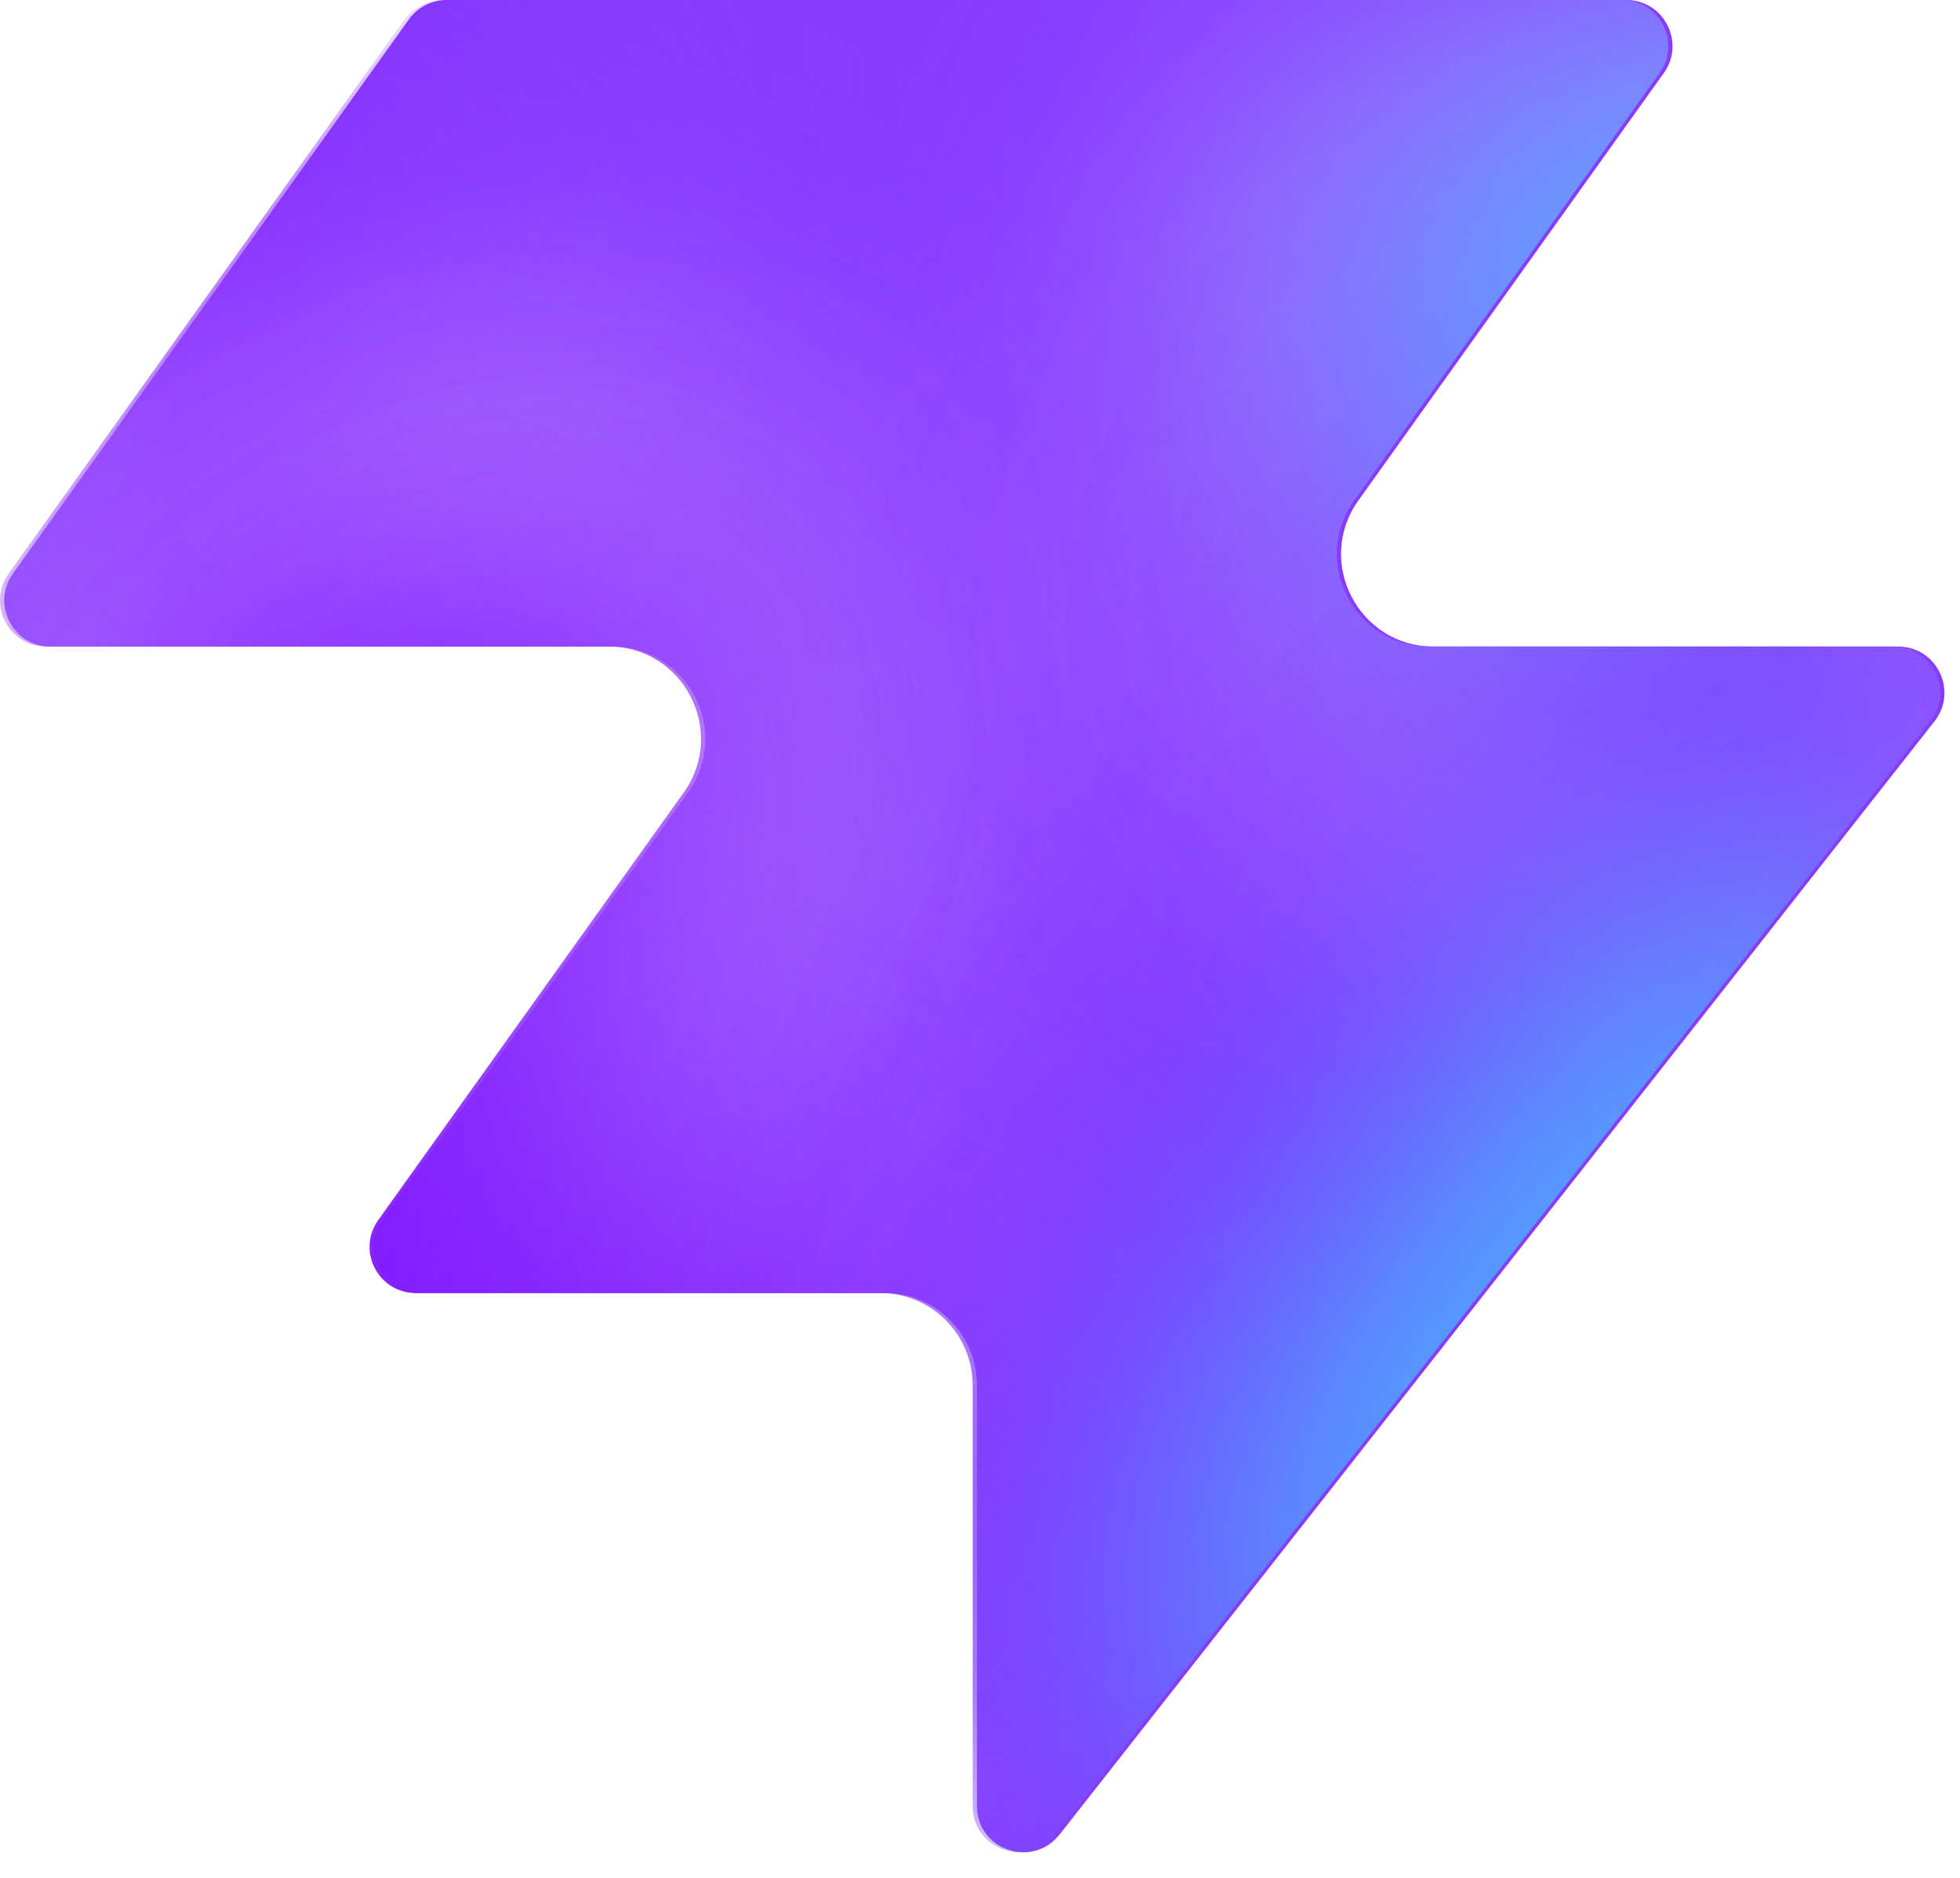
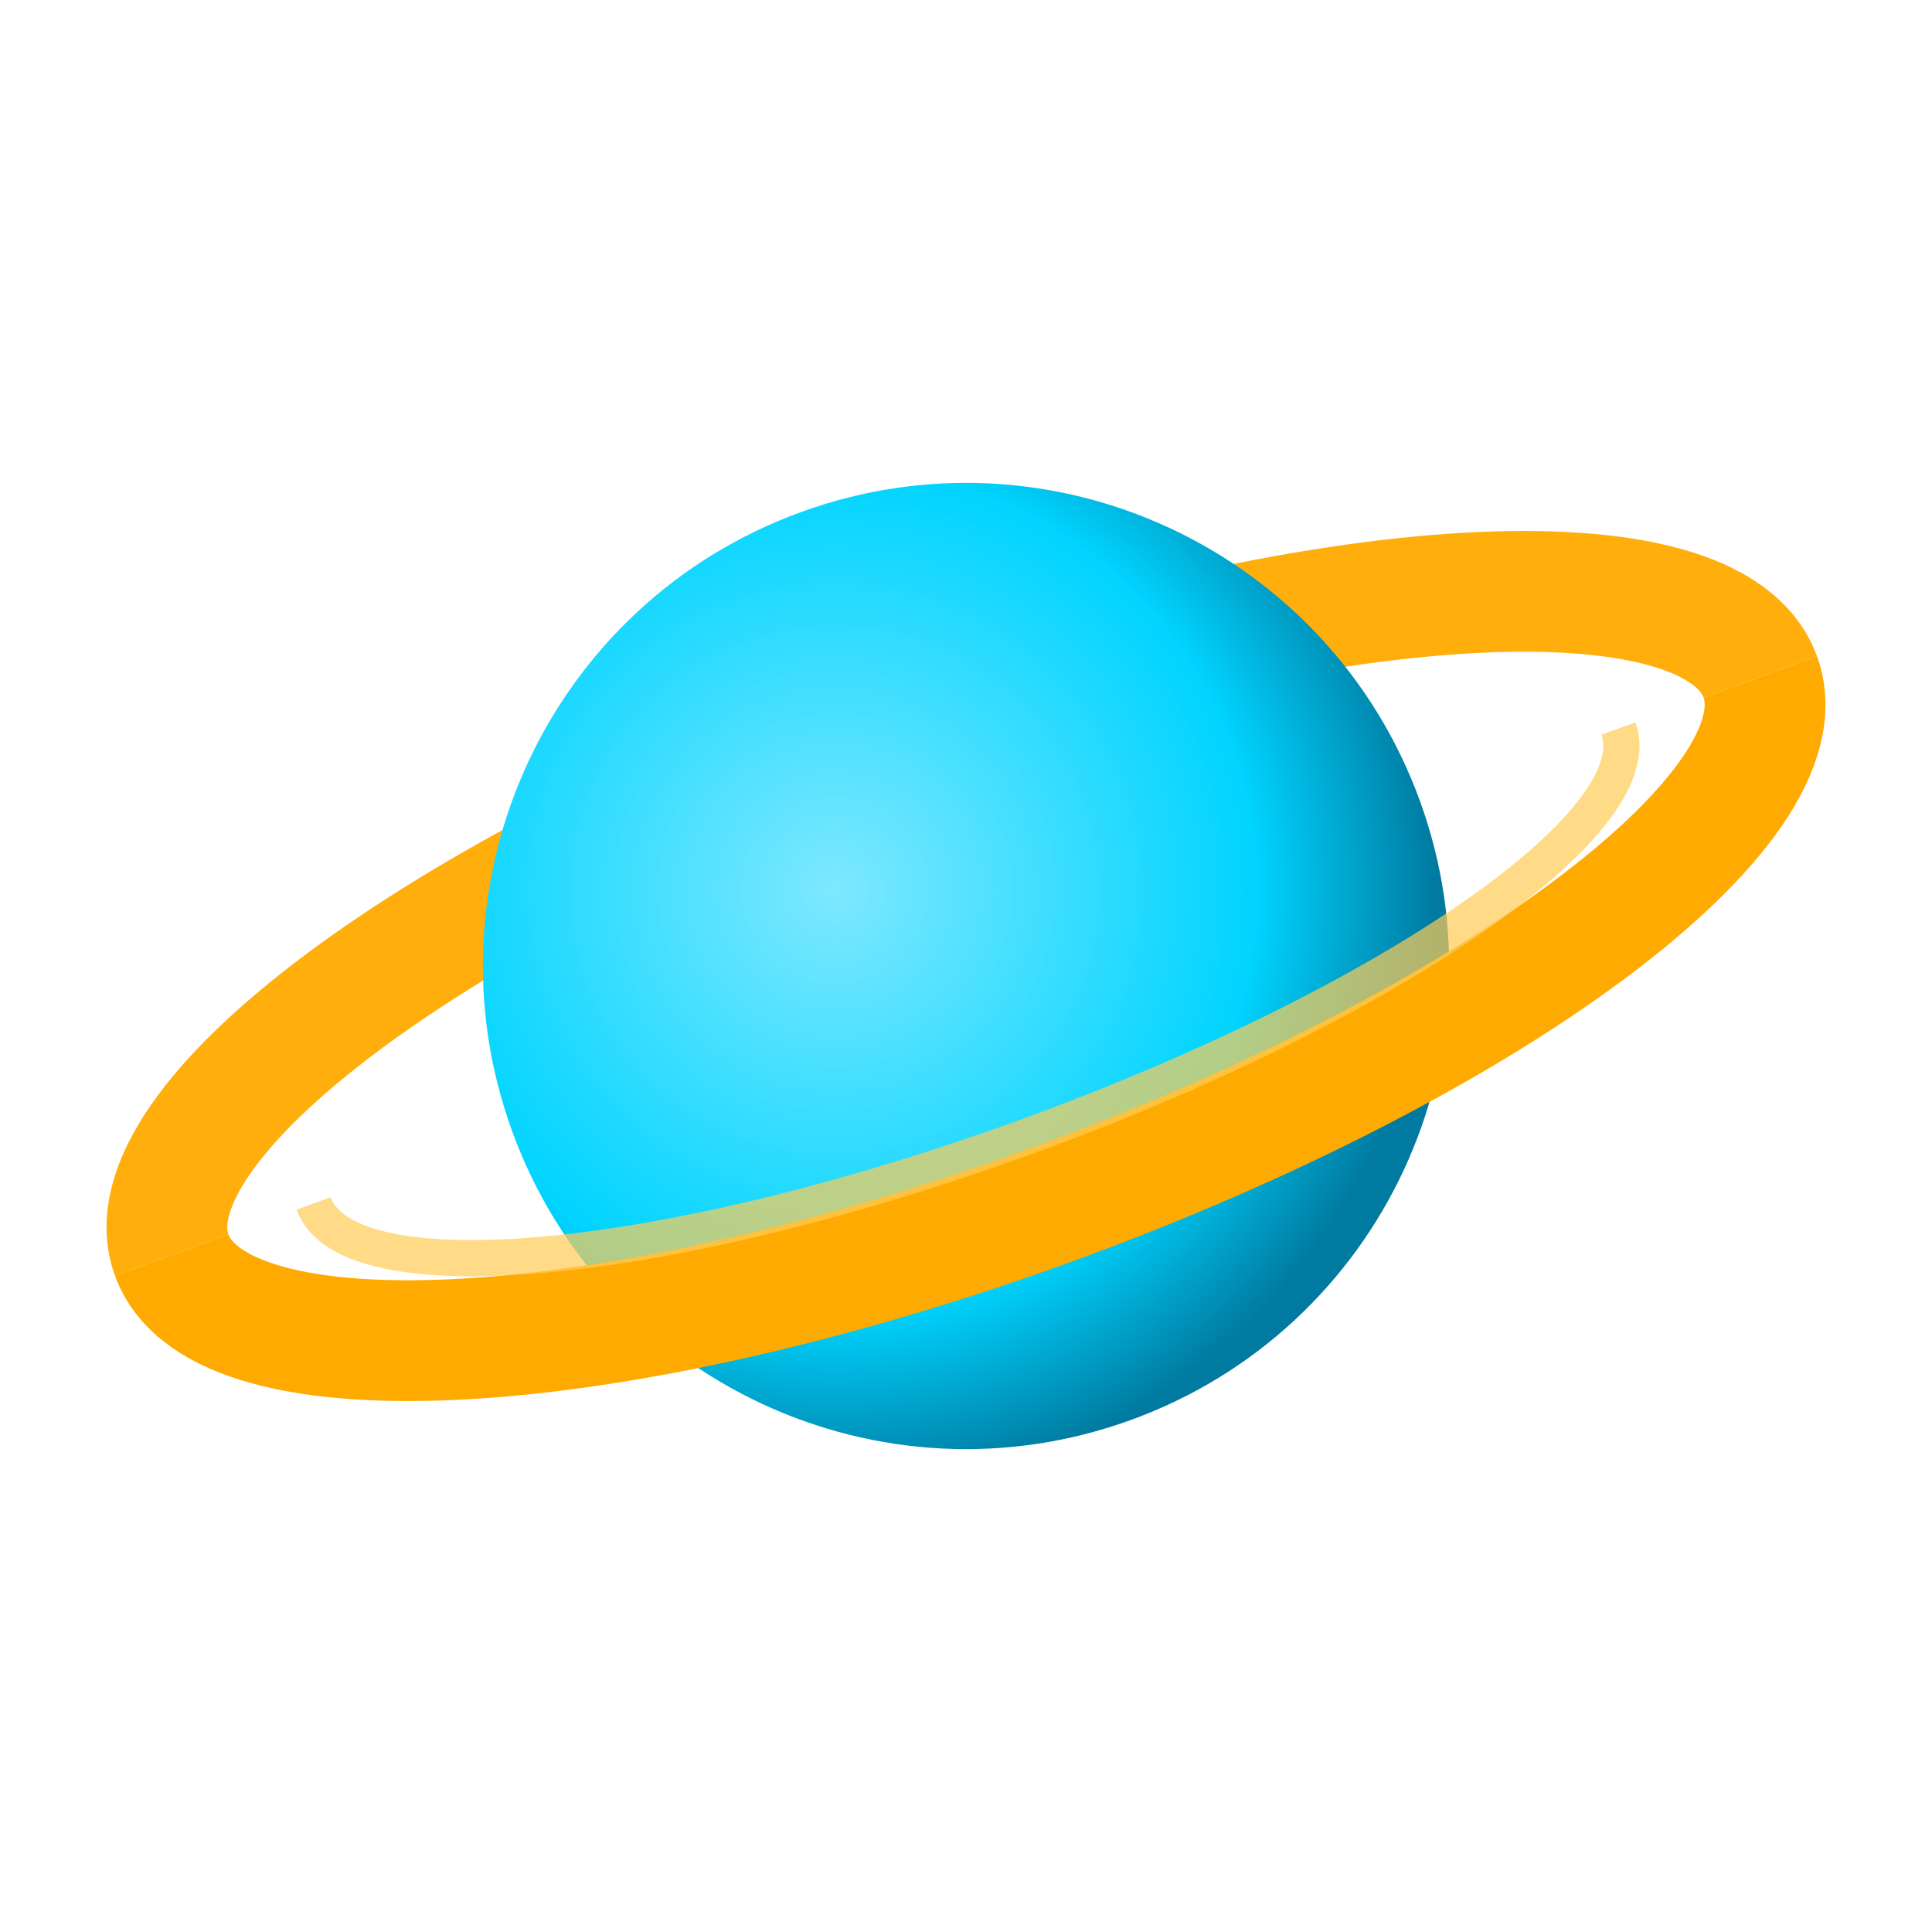
- <svg xmlns="http://www.w3.org/2000/svg" width="48" height="46" fill="none" viewBox="0 0 48 46">
-   <path fill="#863bff" d="M25.946 44.938c-.664.845-2.021.375-2.021-.698V33.937a2.26 2.26 0 0 0-2.262-2.262H10.287c-.92 0-1.456-1.04-.92-1.788l7.48-10.471c1.07-1.497 0-3.578-1.842-3.578H1.237c-.92 0-1.456-1.04-.92-1.788L10.013.474c.214-.297.556-.474.92-.474h28.894c.92 0 1.456 1.04.92 1.788l-7.48 10.471c-1.07 1.498 0 3.579 1.842 3.579h11.377c.943 0 1.473 1.088.89 1.83L25.947 44.94z" style="fill:#863bff;fill:color(display-p3 .525 .23 1);fill-opacity:1" />
-   <mask id="a" width="48" height="46" x="0" y="0" maskUnits="userSpaceOnUse" style="mask-type:alpha">
-     <path fill="#000" d="M25.842 44.938c-.664.844-2.021.375-2.021-.698V33.937a2.26 2.26 0 0 0-2.262-2.262H10.183c-.92 0-1.456-1.04-.92-1.788l7.48-10.471c1.07-1.498 0-3.579-1.842-3.579H1.133c-.92 0-1.456-1.04-.92-1.787L9.91.473c.214-.297.556-.474.92-.474h28.894c.92 0 1.456 1.04.92 1.788l-7.48 10.471c-1.07 1.498 0 3.578 1.842 3.578h11.377c.943 0 1.473 1.088.89 1.832L25.843 44.94z" style="fill:#000;fill-opacity:1" />
-   </mask>
-   <g mask="url(#a)">
-     <g filter="url(#b)">
-       <ellipse cx="5.508" cy="14.704" fill="#ede6ff" rx="5.508" ry="14.704" style="fill:#ede6ff;fill:color(display-p3 .927 .903 1);fill-opacity:1" transform="matrix(.00324 1 1 -.00324 -4.47 31.516)" />
-     </g>
-     <g filter="url(#c)">
-       <ellipse cx="10.399" cy="29.851" fill="#ede6ff" rx="10.399" ry="29.851" style="fill:#ede6ff;fill:color(display-p3 .927 .903 1);fill-opacity:1" transform="matrix(.00324 1 1 -.00324 -39.328 7.883)" />
-     </g>
-     <g filter="url(#d)">
-       <ellipse cx="5.508" cy="30.487" fill="#7e14ff" rx="5.508" ry="30.487" style="fill:#7e14ff;fill:color(display-p3 .492 .077 1);fill-opacity:1" transform="rotate(89.814 -25.913 -14.639)scale(1 -1)" />
-     </g>
-     <g filter="url(#e)">
-       <ellipse cx="5.508" cy="30.599" fill="#7e14ff" rx="5.508" ry="30.599" style="fill:#7e14ff;fill:color(display-p3 .492 .077 1);fill-opacity:1" transform="rotate(89.814 -32.644 -3.334)scale(1 -1)" />
-     </g>
-     <g filter="url(#f)">
-       <ellipse cx="5.508" cy="30.599" fill="#7e14ff" rx="5.508" ry="30.599" style="fill:#7e14ff;fill:color(display-p3 .492 .077 1);fill-opacity:1" transform="matrix(.00324 1 1 -.00324 -34.34 30.47)" />
-     </g>
-     <g filter="url(#g)">
-       <ellipse cx="14.072" cy="22.078" fill="#ede6ff" rx="14.072" ry="22.078" style="fill:#ede6ff;fill:color(display-p3 .927 .903 1);fill-opacity:1" transform="rotate(93.35 24.506 48.493)scale(-1 1)" />
-     </g>
-     <g filter="url(#h)">
-       <ellipse cx="3.47" cy="21.501" fill="#7e14ff" rx="3.47" ry="21.501" style="fill:#7e14ff;fill:color(display-p3 .492 .077 1);fill-opacity:1" transform="rotate(89.009 28.708 47.59)scale(-1 1)" />
-     </g>
-     <g filter="url(#i)">
-       <ellipse cx="3.47" cy="21.501" fill="#7e14ff" rx="3.47" ry="21.501" style="fill:#7e14ff;fill:color(display-p3 .492 .077 1);fill-opacity:1" transform="rotate(89.009 28.708 47.59)scale(-1 1)" />
-     </g>
-     <g filter="url(#j)">
-       <ellipse cx=".387" cy="8.972" fill="#7e14ff" rx="4.407" ry="29.108" style="fill:#7e14ff;fill:color(display-p3 .492 .077 1);fill-opacity:1" transform="rotate(39.51 .387 8.972)" />
-     </g>
-     <g filter="url(#k)">
-       <ellipse cx="47.523" cy="-6.092" fill="#7e14ff" rx="4.407" ry="29.108" style="fill:#7e14ff;fill:color(display-p3 .492 .077 1);fill-opacity:1" transform="rotate(37.892 47.523 -6.092)" />
-     </g>
-     <g filter="url(#l)">
-       <ellipse cx="41.412" cy="6.333" fill="#47bfff" rx="5.971" ry="9.665" style="fill:#47bfff;fill:color(display-p3 .28 .748 1);fill-opacity:1" transform="rotate(37.892 41.412 6.333)" />
-     </g>
-     <g filter="url(#m)">
-       <ellipse cx="-1.879" cy="38.332" fill="#7e14ff" rx="4.407" ry="29.108" style="fill:#7e14ff;fill:color(display-p3 .492 .077 1);fill-opacity:1" transform="rotate(37.892 -1.88 38.332)" />
-     </g>
-     <g filter="url(#n)">
-       <ellipse cx="-1.879" cy="38.332" fill="#7e14ff" rx="4.407" ry="29.108" style="fill:#7e14ff;fill:color(display-p3 .492 .077 1);fill-opacity:1" transform="rotate(37.892 -1.88 38.332)" />
-     </g>
-     <g filter="url(#o)">
-       <ellipse cx="35.651" cy="29.907" fill="#7e14ff" rx="4.407" ry="29.108" style="fill:#7e14ff;fill:color(display-p3 .492 .077 1);fill-opacity:1" transform="rotate(37.892 35.651 29.907)" />
-     </g>
-     <g filter="url(#p)">
-       <ellipse cx="38.418" cy="32.4" fill="#47bfff" rx="5.971" ry="15.297" style="fill:#47bfff;fill:color(display-p3 .28 .748 1);fill-opacity:1" transform="rotate(37.892 38.418 32.4)" />
-     </g>
+ <svg xmlns="http://www.w3.org/2000/svg" viewBox="0 0 32 32" fill="none">
+   <defs>
+     <radialGradient id="body" cx="40%" cy="38%" r="62%">
+       <stop offset="0%" stop-color="#7ee8ff" />
+       <stop offset="70%" stop-color="#00d4ff" />
+       <stop offset="100%" stop-color="#007aa0" />
+     </radialGradient>
+     <clipPath id="bottomHalf">
+       <rect x="0" y="16" width="32" height="16" />
+     </clipPath>
+     <clipPath id="topHalf">
+       <rect x="0" y="0" width="32" height="16" />
+     </clipPath>
+   </defs>
+   <g transform="rotate(-20 16 16)">
+     <ellipse cx="16" cy="16" rx="14" ry="4.2" fill="none" stroke="#ffaa00" stroke-width="2" clip-path="url(#topHalf)" opacity="0.95" />
+     <circle cx="16" cy="16" r="8" fill="url(#body)" />
+     <ellipse cx="16" cy="16" rx="14" ry="4.2" fill="none" stroke="#ffaa00" stroke-width="2" clip-path="url(#bottomHalf)" />
+     <ellipse cx="16" cy="16" rx="11.5" ry="3" fill="none" stroke="#ffcc55" stroke-width="0.6" opacity="0.7" clip-path="url(#bottomHalf)" />
  </g>
-   <defs>
-     <filter id="b" width="60.045" height="41.654" x="-19.77" y="16.149" color-interpolation-filters="sRGB" filterUnits="userSpaceOnUse">
-       <feFlood flood-opacity="0" result="BackgroundImageFix" />
-       <feBlend in="SourceGraphic" in2="BackgroundImageFix" result="shape" />
-       <feGaussianBlur result="effect1_foregroundBlur_2002_17158" stdDeviation="7.659" />
-     </filter>
-     <filter id="c" width="90.34" height="51.437" x="-54.613" y="-7.533" color-interpolation-filters="sRGB" filterUnits="userSpaceOnUse">
-       <feFlood flood-opacity="0" result="BackgroundImageFix" />
-       <feBlend in="SourceGraphic" in2="BackgroundImageFix" result="shape" />
-       <feGaussianBlur result="effect1_foregroundBlur_2002_17158" stdDeviation="7.659" />
-     </filter>
-     <filter id="d" width="79.355" height="29.4" x="-49.64" y="2.03" color-interpolation-filters="sRGB" filterUnits="userSpaceOnUse">
-       <feFlood flood-opacity="0" result="BackgroundImageFix" />
-       <feBlend in="SourceGraphic" in2="BackgroundImageFix" result="shape" />
-       <feGaussianBlur result="effect1_foregroundBlur_2002_17158" stdDeviation="4.596" />
-     </filter>
-     <filter id="e" width="79.579" height="29.4" x="-45.045" y="20.029" color-interpolation-filters="sRGB" filterUnits="userSpaceOnUse">
-       <feFlood flood-opacity="0" result="BackgroundImageFix" />
-       <feBlend in="SourceGraphic" in2="BackgroundImageFix" result="shape" />
-       <feGaussianBlur result="effect1_foregroundBlur_2002_17158" stdDeviation="4.596" />
-     </filter>
-     <filter id="f" width="79.579" height="29.4" x="-43.513" y="21.178" color-interpolation-filters="sRGB" filterUnits="userSpaceOnUse">
-       <feFlood flood-opacity="0" result="BackgroundImageFix" />
-       <feBlend in="SourceGraphic" in2="BackgroundImageFix" result="shape" />
-       <feGaussianBlur result="effect1_foregroundBlur_2002_17158" stdDeviation="4.596" />
-     </filter>
-     <filter id="g" width="74.749" height="58.852" x="15.756" y="-17.901" color-interpolation-filters="sRGB" filterUnits="userSpaceOnUse">
-       <feFlood flood-opacity="0" result="BackgroundImageFix" />
-       <feBlend in="SourceGraphic" in2="BackgroundImageFix" result="shape" />
-       <feGaussianBlur result="effect1_foregroundBlur_2002_17158" stdDeviation="7.659" />
-     </filter>
-     <filter id="h" width="61.377" height="25.362" x="23.548" y="2.284" color-interpolation-filters="sRGB" filterUnits="userSpaceOnUse">
-       <feFlood flood-opacity="0" result="BackgroundImageFix" />
-       <feBlend in="SourceGraphic" in2="BackgroundImageFix" result="shape" />
-       <feGaussianBlur result="effect1_foregroundBlur_2002_17158" stdDeviation="4.596" />
-     </filter>
-     <filter id="i" width="61.377" height="25.362" x="23.548" y="2.284" color-interpolation-filters="sRGB" filterUnits="userSpaceOnUse">
-       <feFlood flood-opacity="0" result="BackgroundImageFix" />
-       <feBlend in="SourceGraphic" in2="BackgroundImageFix" result="shape" />
-       <feGaussianBlur result="effect1_foregroundBlur_2002_17158" stdDeviation="4.596" />
-     </filter>
-     <filter id="j" width="56.045" height="63.649" x="-27.636" y="-22.853" color-interpolation-filters="sRGB" filterUnits="userSpaceOnUse">
-       <feFlood flood-opacity="0" result="BackgroundImageFix" />
-       <feBlend in="SourceGraphic" in2="BackgroundImageFix" result="shape" />
-       <feGaussianBlur result="effect1_foregroundBlur_2002_17158" stdDeviation="4.596" />
-     </filter>
-     <filter id="k" width="54.814" height="64.646" x="20.116" y="-38.415" color-interpolation-filters="sRGB" filterUnits="userSpaceOnUse">
-       <feFlood flood-opacity="0" result="BackgroundImageFix" />
-       <feBlend in="SourceGraphic" in2="BackgroundImageFix" result="shape" />
-       <feGaussianBlur result="effect1_foregroundBlur_2002_17158" stdDeviation="4.596" />
-     </filter>
-     <filter id="l" width="33.541" height="35.313" x="24.641" y="-11.323" color-interpolation-filters="sRGB" filterUnits="userSpaceOnUse">
-       <feFlood flood-opacity="0" result="BackgroundImageFix" />
-       <feBlend in="SourceGraphic" in2="BackgroundImageFix" result="shape" />
-       <feGaussianBlur result="effect1_foregroundBlur_2002_17158" stdDeviation="4.596" />
-     </filter>
-     <filter id="m" width="54.814" height="64.646" x="-29.286" y="6.009" color-interpolation-filters="sRGB" filterUnits="userSpaceOnUse">
-       <feFlood flood-opacity="0" result="BackgroundImageFix" />
-       <feBlend in="SourceGraphic" in2="BackgroundImageFix" result="shape" />
-       <feGaussianBlur result="effect1_foregroundBlur_2002_17158" stdDeviation="4.596" />
-     </filter>
-     <filter id="n" width="54.814" height="64.646" x="-29.286" y="6.009" color-interpolation-filters="sRGB" filterUnits="userSpaceOnUse">
-       <feFlood flood-opacity="0" result="BackgroundImageFix" />
-       <feBlend in="SourceGraphic" in2="BackgroundImageFix" result="shape" />
-       <feGaussianBlur result="effect1_foregroundBlur_2002_17158" stdDeviation="4.596" />
-     </filter>
-     <filter id="o" width="54.814" height="64.646" x="8.244" y="-2.416" color-interpolation-filters="sRGB" filterUnits="userSpaceOnUse">
-       <feFlood flood-opacity="0" result="BackgroundImageFix" />
-       <feBlend in="SourceGraphic" in2="BackgroundImageFix" result="shape" />
-       <feGaussianBlur result="effect1_foregroundBlur_2002_17158" stdDeviation="4.596" />
-     </filter>
-     <filter id="p" width="39.409" height="43.623" x="18.713" y="10.588" color-interpolation-filters="sRGB" filterUnits="userSpaceOnUse">
-       <feFlood flood-opacity="0" result="BackgroundImageFix" />
-       <feBlend in="SourceGraphic" in2="BackgroundImageFix" result="shape" />
-       <feGaussianBlur result="effect1_foregroundBlur_2002_17158" stdDeviation="4.596" />
-     </filter>
-   </defs>
</svg>
